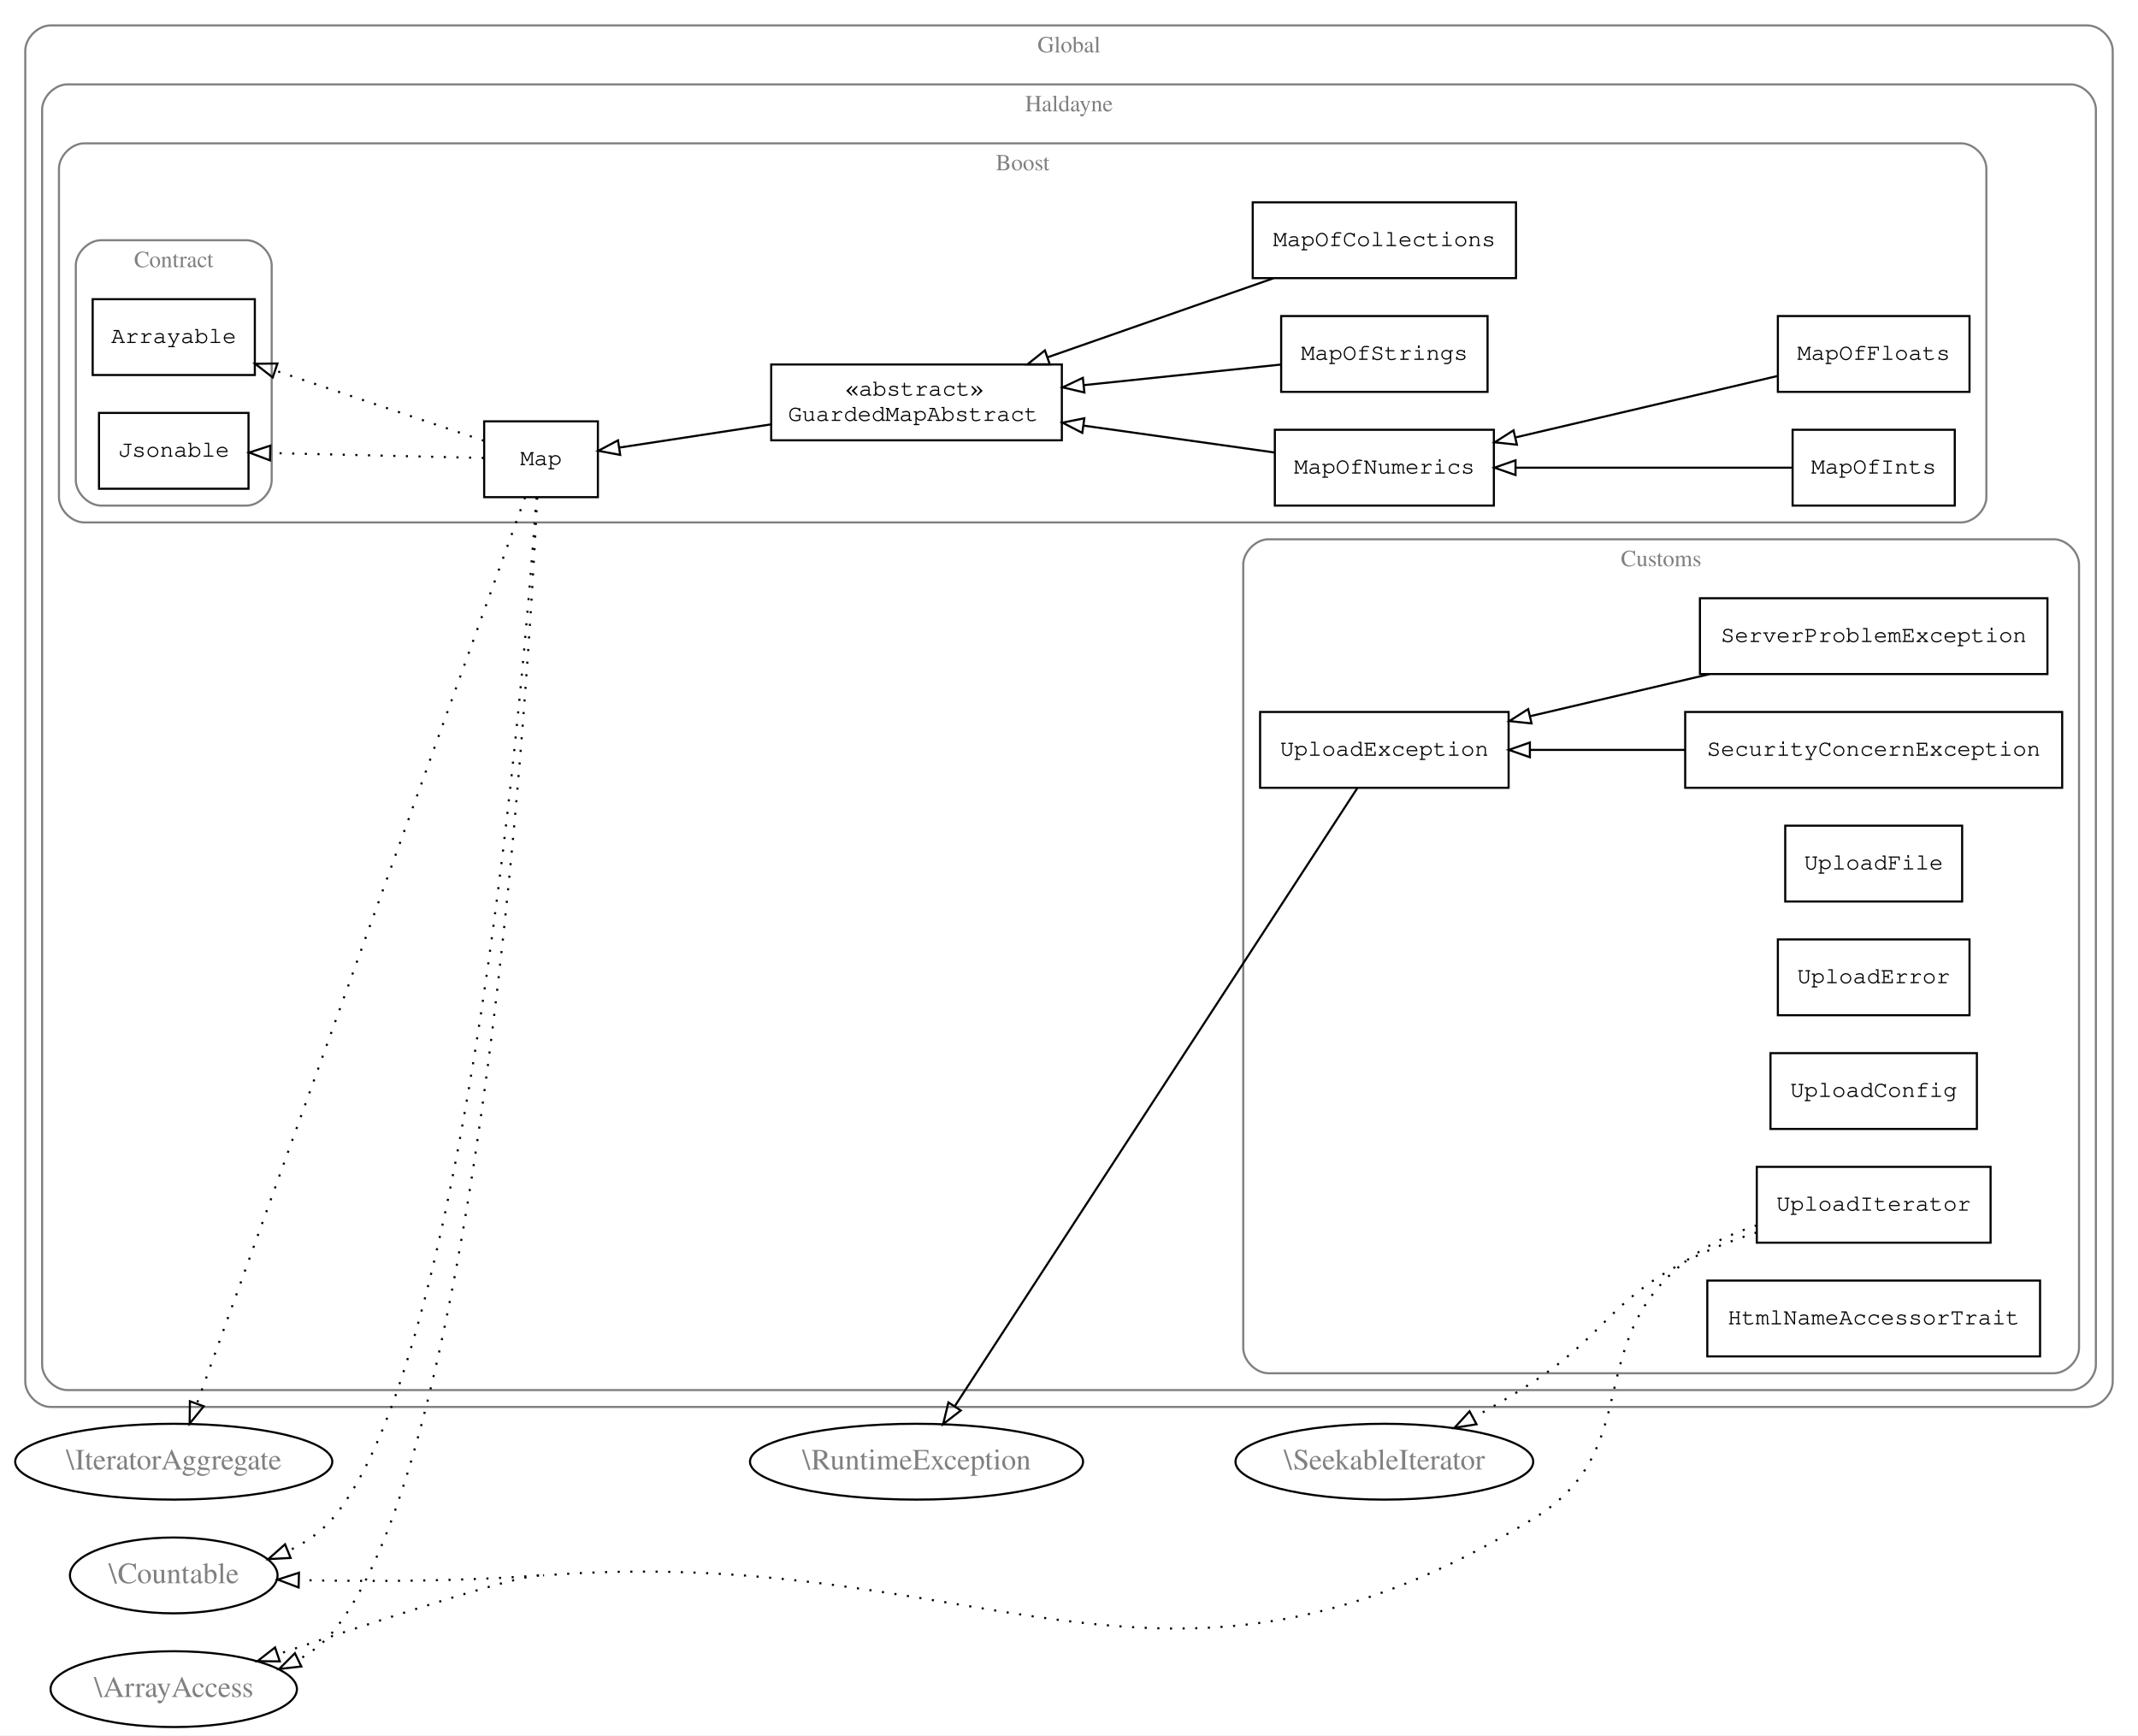
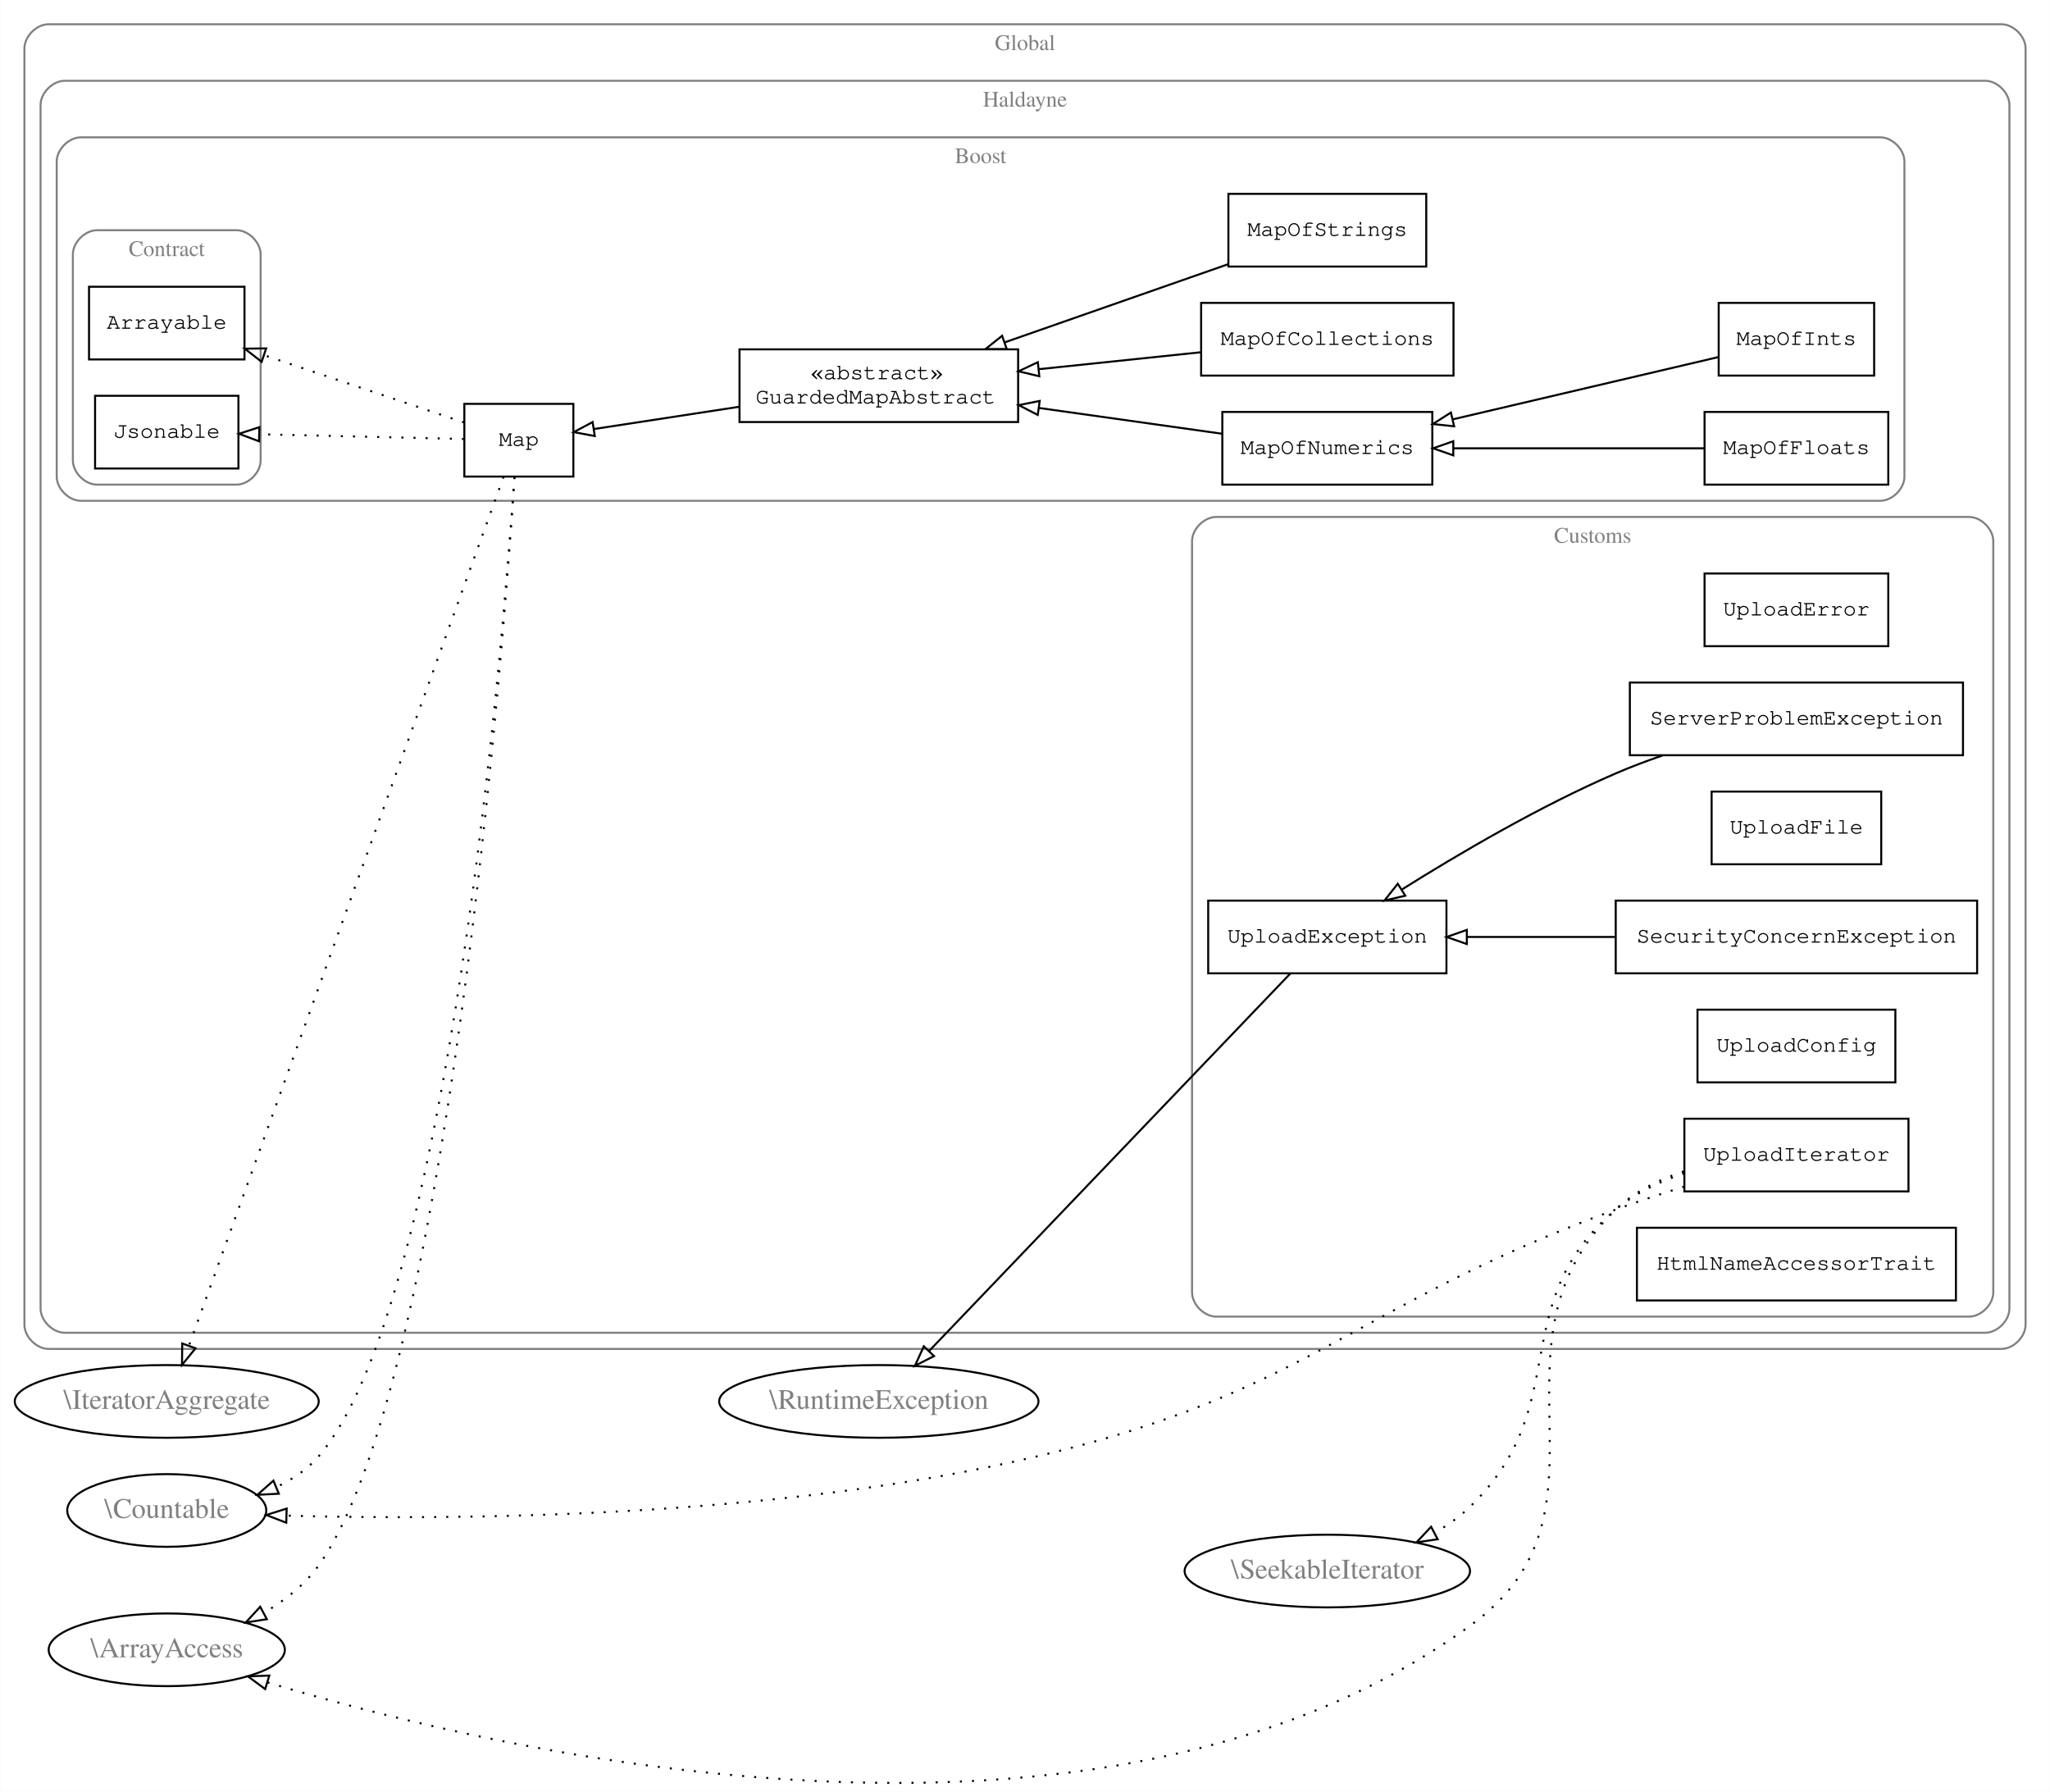
- <svg xmlns="http://www.w3.org/2000/svg" width="1015pt" height="824pt" viewBox="0.00 0.00 1015.17 824.00">
-   <g id="graph0" class="graph" transform="scale(1 1) rotate(0) translate(4 820)">
-     <polygon fill="white" stroke="none" points="-4,4 -4,-820 1011.17,-820 1011.17,4 -4,4" />
+ <svg xmlns="http://www.w3.org/2000/svg" width="1015pt" height="887pt" viewBox="0.00 0.00 1015.17 887.31">
+   <g id="graph0" class="graph" transform="scale(1 1) rotate(0) translate(4 883.311)">
+     <polygon fill="white" stroke="none" points="-4,4 -4,-883.311 1011.17,-883.311 1011.17,4 -4,4" />
    <g id="clust1" class="cluster">
-       <path fill="none" stroke="gray" d="M20,-152C20,-152 987.167,-152 987.167,-152 993.167,-152 999.167,-158 999.167,-164 999.167,-164 999.167,-796 999.167,-796 999.167,-802 993.167,-808 987.167,-808 987.167,-808 20,-808 20,-808 14,-808 8,-802 8,-796 8,-796 8,-164 8,-164 8,-158 14,-152 20,-152" />
-       <text text-anchor="middle" x="503.583" y="-795.2" font-family="Times,serif" font-size="11.00" fill="gray">Global</text>
+       <path fill="none" stroke="gray" d="M20,-215.311C20,-215.311 987.167,-215.311 987.167,-215.311 993.167,-215.311 999.167,-221.311 999.167,-227.311 999.167,-227.311 999.167,-859.311 999.167,-859.311 999.167,-865.311 993.167,-871.311 987.167,-871.311 987.167,-871.311 20,-871.311 20,-871.311 14,-871.311 8,-865.311 8,-859.311 8,-859.311 8,-227.311 8,-227.311 8,-221.311 14,-215.311 20,-215.311" />
+       <text text-anchor="middle" x="503.583" y="-858.511" font-family="Times,serif" font-size="11.00" fill="gray">Global</text>
    </g>
    <g id="clust2" class="cluster">
-       <path fill="none" stroke="gray" d="M28,-160C28,-160 979.167,-160 979.167,-160 985.167,-160 991.167,-166 991.167,-172 991.167,-172 991.167,-768 991.167,-768 991.167,-774 985.167,-780 979.167,-780 979.167,-780 28,-780 28,-780 22,-780 16,-774 16,-768 16,-768 16,-172 16,-172 16,-166 22,-160 28,-160" />
-       <text text-anchor="middle" x="503.583" y="-767.2" font-family="Times,serif" font-size="11.00" fill="gray">Haldayne</text>
+       <path fill="none" stroke="gray" d="M28,-223.311C28,-223.311 979.167,-223.311 979.167,-223.311 985.167,-223.311 991.167,-229.311 991.167,-235.311 991.167,-235.311 991.167,-831.311 991.167,-831.311 991.167,-837.311 985.167,-843.311 979.167,-843.311 979.167,-843.311 28,-843.311 28,-843.311 22,-843.311 16,-837.311 16,-831.311 16,-831.311 16,-235.311 16,-235.311 16,-229.311 22,-223.311 28,-223.311" />
+       <text text-anchor="middle" x="503.583" y="-830.511" font-family="Times,serif" font-size="11.00" fill="gray">Haldayne</text>
    </g>
    <g id="clust3" class="cluster">
-       <path fill="none" stroke="gray" d="M36,-572C36,-572 927.167,-572 927.167,-572 933.167,-572 939.167,-578 939.167,-584 939.167,-584 939.167,-740 939.167,-740 939.167,-746 933.167,-752 927.167,-752 927.167,-752 36,-752 36,-752 30,-752 24,-746 24,-740 24,-740 24,-584 24,-584 24,-578 30,-572 36,-572" />
-       <text text-anchor="middle" x="481.583" y="-739.2" font-family="Times,serif" font-size="11.00" fill="gray">Boost</text>
+       <path fill="none" stroke="gray" d="M598.323,-231.311C598.323,-231.311 971.167,-231.311 971.167,-231.311 977.167,-231.311 983.167,-237.311 983.167,-243.311 983.167,-243.311 983.167,-615.311 983.167,-615.311 983.167,-621.311 977.167,-627.311 971.167,-627.311 971.167,-627.311 598.323,-627.311 598.323,-627.311 592.323,-627.311 586.323,-621.311 586.323,-615.311 586.323,-615.311 586.323,-243.311 586.323,-243.311 586.323,-237.311 592.323,-231.311 598.323,-231.311" />
+       <text text-anchor="middle" x="784.745" y="-614.511" font-family="Times,serif" font-size="11.00" fill="gray">Customs</text>
    </g>
    <g id="clust4" class="cluster">
-       <path fill="none" stroke="gray" d="M44,-580C44,-580 113,-580 113,-580 119,-580 125,-586 125,-592 125,-592 125,-694 125,-694 125,-700 119,-706 113,-706 113,-706 44,-706 44,-706 38,-706 32,-700 32,-694 32,-694 32,-592 32,-592 32,-586 38,-580 44,-580" />
-       <text text-anchor="middle" x="78.5" y="-693.2" font-family="Times,serif" font-size="11.00" fill="gray">Contract</text>
+       <path fill="none" stroke="gray" d="M36,-635.311C36,-635.311 927.167,-635.311 927.167,-635.311 933.167,-635.311 939.167,-641.311 939.167,-647.311 939.167,-647.311 939.167,-803.311 939.167,-803.311 939.167,-809.311 933.167,-815.311 927.167,-815.311 927.167,-815.311 36,-815.311 36,-815.311 30,-815.311 24,-809.311 24,-803.311 24,-803.311 24,-647.311 24,-647.311 24,-641.311 30,-635.311 36,-635.311" />
+       <text text-anchor="middle" x="481.583" y="-802.511" font-family="Times,serif" font-size="11.00" fill="gray">Boost</text>
    </g>
    <g id="clust5" class="cluster">
-       <path fill="none" stroke="gray" d="M598.323,-168C598.323,-168 971.167,-168 971.167,-168 977.167,-168 983.167,-174 983.167,-180 983.167,-180 983.167,-552 983.167,-552 983.167,-558 977.167,-564 971.167,-564 971.167,-564 598.323,-564 598.323,-564 592.323,-564 586.323,-558 586.323,-552 586.323,-552 586.323,-180 586.323,-180 586.323,-174 592.323,-168 598.323,-168" />
-       <text text-anchor="middle" x="784.745" y="-551.2" font-family="Times,serif" font-size="11.00" fill="gray">Customs</text>
+       <path fill="none" stroke="gray" d="M44,-643.311C44,-643.311 113,-643.311 113,-643.311 119,-643.311 125,-649.311 125,-655.311 125,-655.311 125,-757.311 125,-757.311 125,-763.311 119,-769.311 113,-769.311 113,-769.311 44,-769.311 44,-769.311 38,-769.311 32,-763.311 32,-757.311 32,-757.311 32,-655.311 32,-655.311 32,-649.311 38,-643.311 44,-643.311" />
+       <text text-anchor="middle" x="78.5" y="-756.511" font-family="Times,serif" font-size="11.00" fill="gray">Contract</text>
    </g>
    <g id="node1" class="node">
-       <polygon fill="none" stroke="black" points="117,-678 40,-678 40,-642 117,-642 117,-678" />
-       <text text-anchor="middle" x="78.5" y="-657.2" font-family="Courier,monospace" font-size="11.00">Arrayable</text>
+       <polygon fill="none" stroke="black" points="931.167,-599.311 840.167,-599.311 840.167,-563.311 931.167,-563.311 931.167,-599.311" />
+       <text text-anchor="middle" x="885.667" y="-578.511" font-family="Courier,monospace" font-size="11.00">UploadError</text>
    </g>
    <g id="node2" class="node">
-       <polygon fill="none" stroke="black" points="114,-624 43,-624 43,-588 114,-588 114,-624" />
-       <text text-anchor="middle" x="78.5" y="-603.2" font-family="Courier,monospace" font-size="11.00">Jsonable</text>
+       <polygon fill="none" stroke="black" points="712.323,-437.311 594.323,-437.311 594.323,-401.311 712.323,-401.311 712.323,-437.311" />
+       <text text-anchor="middle" x="653.323" y="-416.511" font-family="Courier,monospace" font-size="11.00">UploadException</text>
+     </g>
+     <g id="node18" class="node">
+       <ellipse fill="none" stroke="black" cx="431.186" cy="-189.311" rx="79.087" ry="18" />
+       <text text-anchor="middle" x="431.186" y="-185.611" font-family="Times,serif" font-size="14.00" fill="gray">\RuntimeException</text>
+     </g>
+     <g id="edge1" class="edge">
+       <path fill="none" stroke="black" d="M635.049,-401.264C595.972,-360.436 500.719,-260.915 456.049,-214.243" />
+       <polygon fill="none" stroke="black" points="458.52,-211.764 449.077,-206.959 453.463,-216.604 458.52,-211.764" />
    </g>
    <g id="node3" class="node">
-       <polygon fill="none" stroke="black" points="702.323,-670 604.323,-670 604.323,-634 702.323,-634 702.323,-670" />
-       <text text-anchor="middle" x="653.323" y="-649.2" font-family="Courier,monospace" font-size="11.00">MapOfStrings</text>
+       <polygon fill="none" stroke="black" points="968.167,-545.311 803.167,-545.311 803.167,-509.311 968.167,-509.311 968.167,-545.311" />
+       <text text-anchor="middle" x="885.667" y="-524.511" font-family="Courier,monospace" font-size="11.00">ServerProblemException</text>
+     </g>
+     <g id="edge2" class="edge">
+       <path fill="none" stroke="black" d="M819.301,-509.182C811.411,-506.464 803.541,-503.494 796.167,-500.311 758.577,-484.086 718.272,-460.399 690.269,-442.827" />
+       <polygon fill="none" stroke="black" points="691.95,-439.749 681.629,-437.354 688.204,-445.662 691.95,-439.749" />
+     </g>
+     <g id="node4" class="node">
+       <polygon fill="none" stroke="black" points="927.667,-491.311 843.667,-491.311 843.667,-455.311 927.667,-455.311 927.667,-491.311" />
+       <text text-anchor="middle" x="885.667" y="-470.511" font-family="Courier,monospace" font-size="11.00">UploadFile</text>
+     </g>
+     <g id="node5" class="node">
+       <polygon fill="none" stroke="black" points="975.167,-437.311 796.167,-437.311 796.167,-401.311 975.167,-401.311 975.167,-437.311" />
+       <text text-anchor="middle" x="885.667" y="-416.511" font-family="Courier,monospace" font-size="11.00">SecurityConcernException</text>
+     </g>
+     <g id="edge3" class="edge">
+       <path fill="none" stroke="black" d="M795.939,-419.311C771.541,-419.311 745.469,-419.311 722.432,-419.311" />
+       <polygon fill="none" stroke="black" points="722.419,-415.811 712.419,-419.311 722.419,-422.811 722.419,-415.811" />
    </g>
    <g id="node6" class="node">
-       <polygon fill="none" stroke="black" points="500.186,-647 362.186,-647 362.186,-611 500.186,-611 500.186,-647" />
-       <text text-anchor="start" x="397.186" y="-632.2" font-family="Courier,monospace" font-size="11.00">«abstract»</text>
-       <text text-anchor="start" x="370.186" y="-620.2" font-family="Courier,monospace" font-size="11.00">GuardedMapAbstract</text>
-     </g>
-     <g id="edge1" class="edge">
-       <path fill="none" stroke="black" d="M604.285,-646.981C576.888,-644.118 541.878,-640.461 510.596,-637.192" />
-       <polygon fill="none" stroke="black" points="510.895,-633.705 500.585,-636.146 510.167,-640.667 510.895,-633.705" />
-     </g>
-     <g id="node4" class="node">
-       <polygon fill="none" stroke="black" points="931.167,-670 840.167,-670 840.167,-634 931.167,-634 931.167,-670" />
-       <text text-anchor="middle" x="885.667" y="-649.2" font-family="Courier,monospace" font-size="11.00">MapOfFloats</text>
+       <polygon fill="none" stroke="black" points="934.667,-383.311 836.667,-383.311 836.667,-347.311 934.667,-347.311 934.667,-383.311" />
+       <text text-anchor="middle" x="885.667" y="-362.511" font-family="Courier,monospace" font-size="11.00">UploadConfig</text>
    </g>
    <g id="node7" class="node">
-       <polygon fill="none" stroke="black" points="705.323,-616 601.323,-616 601.323,-580 705.323,-580 705.323,-616" />
-       <text text-anchor="middle" x="653.323" y="-595.2" font-family="Courier,monospace" font-size="11.00">MapOfNumerics</text>
+       <polygon fill="none" stroke="black" points="941.167,-329.311 830.167,-329.311 830.167,-293.311 941.167,-293.311 941.167,-329.311" />
+       <text text-anchor="middle" x="885.667" y="-308.511" font-family="Courier,monospace" font-size="11.00">UploadIterator</text>
+     </g>
+     <g id="node19" class="node">
+       <ellipse fill="none" stroke="black" cx="78.5" cy="-66.311" rx="58.49" ry="18" />
+       <text text-anchor="middle" x="78.5" y="-62.611" font-family="Times,serif" font-size="14.00" fill="gray">\ArrayAccess</text>
    </g>
    <g id="edge4" class="edge">
-       <path fill="none" stroke="black" d="M839.981,-641.524C804.672,-633.247 755.002,-621.602 715.921,-612.441" />
-       <polygon fill="none" stroke="black" points="716.25,-608.923 705.715,-610.048 714.652,-615.738 716.25,-608.923" />
+       <path fill="none" stroke="black" stroke-dasharray="1,5" d="M829.834,-303.198C817.552,-299.189 805.434,-293.214 796.167,-284.311 726.225,-217.121 802.729,-135.182 724.167,-78.311 540.682,54.512 244.481,-15.144 128.394,-50.172" />
+       <polygon fill="none" stroke="black" points="127.245,-46.864 118.71,-53.141 129.297,-53.556 127.245,-46.864" />
    </g>
-     <g id="node5" class="node">
-       <polygon fill="none" stroke="black" points="924.167,-616 847.167,-616 847.167,-580 924.167,-580 924.167,-616" />
-       <text text-anchor="middle" x="885.667" y="-595.2" font-family="Courier,monospace" font-size="11.00">MapOfInts</text>
+     <g id="node20" class="node">
+       <ellipse fill="none" stroke="black" cx="653.323" cy="-105.311" rx="70.688" ry="18" />
+       <text text-anchor="middle" x="653.323" y="-101.611" font-family="Times,serif" font-size="14.00" fill="gray">\SeekableIterator</text>
    </g>
    <g id="edge5" class="edge">
-       <path fill="none" stroke="black" d="M847.145,-598C811.578,-598 757.518,-598 715.68,-598" />
-       <polygon fill="none" stroke="black" points="715.598,-594.5 705.598,-598 715.598,-601.5 715.598,-594.5" />
+       <path fill="none" stroke="black" stroke-dasharray="1,5" d="M830.101,-302.242C817.951,-298.264 805.826,-292.542 796.167,-284.311 740.794,-237.127 776.268,-188.084 724.167,-137.311 718.979,-132.256 712.848,-127.905 706.409,-124.187" />
+       <polygon fill="none" stroke="black" points="707.976,-121.057 697.496,-119.504 704.72,-127.254 707.976,-121.057" />
+     </g>
+     <g id="node21" class="node">
+       <ellipse fill="none" stroke="black" cx="78.5" cy="-135.311" rx="49.291" ry="18" />
+       <text text-anchor="middle" x="78.5" y="-131.611" font-family="Times,serif" font-size="14.00" fill="gray">\Countable</text>
+     </g>
+     <g id="edge6" class="edge">
+       <path fill="none" stroke="black" stroke-dasharray="1,5" d="M830.069,-295.661C818.786,-292.146 807.032,-288.276 796.167,-284.311 666.465,-236.988 644.811,-194.201 510.479,-162.311 380.064,-131.351 221.594,-130.467 137.87,-132.749" />
+       <polygon fill="none" stroke="black" points="137.683,-129.253 127.792,-133.05 137.891,-136.25 137.683,-129.253" />
+     </g>
+     <g id="node8" class="node">
+       <polygon fill="none" stroke="black" points="964.667,-275.311 806.667,-275.311 806.667,-239.311 964.667,-239.311 964.667,-275.311" />
+       <text text-anchor="middle" x="885.667" y="-254.511" font-family="Courier,monospace" font-size="11.00">HtmlNameAccessorTrait</text>
    </g>
    <g id="node9" class="node">
-       <polygon fill="none" stroke="black" points="279.893,-620 225.893,-620 225.893,-584 279.893,-584 279.893,-620" />
-       <text text-anchor="middle" x="252.893" y="-599.2" font-family="Courier,monospace" font-size="11.00">Map</text>
+       <polygon fill="none" stroke="black" points="117,-741.311 40,-741.311 40,-705.311 117,-705.311 117,-741.311" />
+       <text text-anchor="middle" x="78.5" y="-720.511" font-family="Courier,monospace" font-size="11.00">Arrayable</text>
    </g>
-     <g id="edge6" class="edge">
-       <path fill="none" stroke="black" d="M362.027,-618.561C337.492,-614.803 310.776,-610.712 290.038,-607.536" />
-       <polygon fill="none" stroke="black" points="290.493,-604.065 280.078,-606.01 289.433,-610.984 290.493,-604.065" />
+     <g id="node10" class="node">
+       <polygon fill="none" stroke="black" points="114,-687.311 43,-687.311 43,-651.311 114,-651.311 114,-687.311" />
+       <text text-anchor="middle" x="78.5" y="-666.511" font-family="Courier,monospace" font-size="11.00">Jsonable</text>
+     </g>
+     <g id="node11" class="node">
+       <polygon fill="none" stroke="black" points="702.323,-787.311 604.323,-787.311 604.323,-751.311 702.323,-751.311 702.323,-787.311" />
+       <text text-anchor="middle" x="653.323" y="-766.511" font-family="Courier,monospace" font-size="11.00">MapOfStrings</text>
+     </g>
+     <g id="node13" class="node">
+       <polygon fill="none" stroke="black" points="500.186,-710.311 362.186,-710.311 362.186,-674.311 500.186,-674.311 500.186,-710.311" />
+       <text text-anchor="start" x="397.186" y="-695.511" font-family="Courier,monospace" font-size="11.00">«abstract»</text>
+       <text text-anchor="start" x="370.186" y="-683.511" font-family="Courier,monospace" font-size="11.00">GuardedMapAbstract</text>
+     </g>
+     <g id="edge7" class="edge">
+       <path fill="none" stroke="black" d="M604.285,-752.508C571.791,-741.143 528.588,-726.031 493.598,-713.792" />
+       <polygon fill="none" stroke="black" points="494.557,-710.42 483.962,-710.422 492.246,-717.027 494.557,-710.42" />
+     </g>
+     <g id="node12" class="node">
+       <polygon fill="none" stroke="black" points="705.323,-679.311 601.323,-679.311 601.323,-643.311 705.323,-643.311 705.323,-679.311" />
+       <text text-anchor="middle" x="653.323" y="-658.511" font-family="Courier,monospace" font-size="11.00">MapOfNumerics</text>
+     </g>
+     <g id="edge8" class="edge">
+       <path fill="none" stroke="black" d="M601.266,-668.501C574.335,-672.294 540.713,-677.028 510.56,-681.275" />
+       <polygon fill="none" stroke="black" points="509.896,-677.833 500.482,-682.694 510.872,-684.765 509.896,-677.833" />
+     </g>
+     <g id="node16" class="node">
+       <polygon fill="none" stroke="black" points="279.893,-683.311 225.893,-683.311 225.893,-647.311 279.893,-647.311 279.893,-683.311" />
+       <text text-anchor="middle" x="252.893" y="-662.511" font-family="Courier,monospace" font-size="11.00">Map</text>
+     </g>
+     <g id="edge9" class="edge">
+       <path fill="none" stroke="black" d="M362.027,-681.872C337.492,-678.115 310.776,-674.023 290.038,-670.847" />
+       <polygon fill="none" stroke="black" points="290.493,-667.376 280.078,-669.322 289.433,-674.295 290.493,-667.376" />
+     </g>
+     <g id="node14" class="node">
+       <polygon fill="none" stroke="black" points="715.823,-733.311 590.823,-733.311 590.823,-697.311 715.823,-697.311 715.823,-733.311" />
+       <text text-anchor="middle" x="653.323" y="-712.511" font-family="Courier,monospace" font-size="11.00">MapOfCollections</text>
+     </g>
+     <g id="edge10" class="edge">
+       <path fill="none" stroke="black" d="M590.71,-708.874C565.784,-706.27 536.716,-703.233 510.328,-700.476" />
+       <polygon fill="none" stroke="black" points="510.67,-696.992 500.36,-699.434 509.942,-703.954 510.67,-696.992" />
+     </g>
+     <g id="node15" class="node">
+       <polygon fill="none" stroke="black" points="924.167,-733.311 847.167,-733.311 847.167,-697.311 924.167,-697.311 924.167,-733.311" />
+       <text text-anchor="middle" x="885.667" y="-712.511" font-family="Courier,monospace" font-size="11.00">MapOfInts</text>
    </g>
    <g id="edge11" class="edge">
-       <path fill="none" stroke="black" d="M601.266,-605.19C574.335,-608.982 540.713,-613.717 510.56,-617.963" />
-       <polygon fill="none" stroke="black" points="509.896,-614.522 500.482,-619.383 510.872,-621.454 509.896,-614.522" />
+       <path fill="none" stroke="black" d="M847.145,-706.515C811.503,-698.159 757.29,-685.45 715.415,-675.633" />
+       <polygon fill="none" stroke="black" points="716.133,-672.207 705.598,-673.332 714.535,-679.022 716.133,-672.207" />
    </g>
-     <g id="node8" class="node">
-       <polygon fill="none" stroke="black" points="715.823,-724 590.823,-724 590.823,-688 715.823,-688 715.823,-724" />
-       <text text-anchor="middle" x="653.323" y="-703.2" font-family="Courier,monospace" font-size="11.00">MapOfCollections</text>
+     <g id="edge13" class="edge">
+       <path fill="none" stroke="black" stroke-dasharray="1,5" d="M225.71,-674.12C199.504,-682.937 158.606,-696.697 126.721,-707.424" />
+       <polygon fill="none" stroke="black" points="125.503,-704.141 117.141,-710.647 127.735,-710.776 125.503,-704.141" />
+     </g>
+     <g id="edge14" class="edge">
+       <path fill="none" stroke="black" stroke-dasharray="1,5" d="M225.71,-665.919C198.852,-666.542 156.562,-667.523 124.358,-668.27" />
+       <polygon fill="none" stroke="black" points="124.205,-664.773 114.289,-668.504 124.368,-671.771 124.205,-664.773" />
+     </g>
+     <g id="edge15" class="edge">
+       <path fill="none" stroke="black" stroke-dasharray="1,5" d="M250.755,-647.041C245.102,-561.228 217.74,-198.601 153.893,-108.311 146.936,-98.472 136.901,-90.648 126.443,-84.55" />
+       <polygon fill="none" stroke="black" points="128.085,-81.46 117.617,-79.828 124.783,-87.632 128.085,-81.46" />
    </g>
    <g id="edge12" class="edge">
-       <path fill="none" stroke="black" d="M600.711,-687.947C568.672,-676.74 527.324,-662.277 493.603,-650.482" />
-       <polygon fill="none" stroke="black" points="494.451,-647.071 483.856,-647.073 492.14,-653.679 494.451,-647.071" />
+       <path fill="none" stroke="black" stroke-dasharray="1,5" d="M250.718,-647.248C245.116,-566.352 218.658,-238.038 153.893,-162.311 148.245,-155.707 140.846,-150.718 132.907,-146.949" />
+       <polygon fill="none" stroke="black" points="133.992,-143.611 123.412,-143.062 131.34,-150.089 133.992,-143.611" />
    </g>
-     <g id="edge14" class="edge">
-       <path fill="none" stroke="black" stroke-dasharray="1,5" d="M225.71,-610.809C199.504,-619.626 158.606,-633.386 126.721,-644.113" />
-       <polygon fill="none" stroke="black" points="125.503,-640.83 117.141,-647.336 127.735,-647.465 125.503,-640.83" />
-     </g>
-     <g id="edge15" class="edge">
-       <path fill="none" stroke="black" stroke-dasharray="1,5" d="M225.71,-602.608C198.852,-603.231 156.562,-604.212 124.358,-604.959" />
-       <polygon fill="none" stroke="black" points="124.205,-601.462 114.289,-605.193 124.368,-608.46 124.205,-601.462" />
-     </g>
-     <g id="node19" class="node">
-       <ellipse fill="none" stroke="black" cx="78.5" cy="-18" rx="58.49" ry="18" />
-       <text text-anchor="middle" x="78.5" y="-14.3" font-family="Times,serif" font-size="14.00" fill="gray">\ArrayAccess</text>
+     <g id="node22" class="node">
+       <ellipse fill="none" stroke="black" cx="78.5" cy="-189.311" rx="75.287" ry="18" />
+       <text text-anchor="middle" x="78.5" y="-185.611" font-family="Times,serif" font-size="14.00" fill="gray">\IteratorAggregate</text>
    </g>
    <g id="edge16" class="edge">
-       <path fill="none" stroke="black" stroke-dasharray="1,5" d="M251.083,-583.775C246.894,-497.387 225.076,-129.786 153.893,-45 149.441,-39.697 143.86,-35.436 137.766,-32.012" />
-       <polygon fill="none" stroke="black" points="139.07,-28.756 128.542,-27.57 136.033,-35.062 139.07,-28.756" />
+       <path fill="none" stroke="black" stroke-dasharray="1,5" d="M245.346,-647.233C219.078,-574.705 121.234,-304.545 89.504,-216.932" />
+       <polygon fill="none" stroke="black" points="92.75,-215.618 86.054,-207.408 86.168,-218.002 92.75,-215.618" />
    </g>
-     <g id="node21" class="node">
-       <ellipse fill="none" stroke="black" cx="78.5" cy="-72" rx="49.291" ry="18" />
-       <text text-anchor="middle" x="78.5" y="-68.3" font-family="Times,serif" font-size="14.00" fill="gray">\Countable</text>
-     </g>
-     <g id="edge13" class="edge">
-       <path fill="none" stroke="black" stroke-dasharray="1,5" d="M250.718,-583.936C245.116,-503.041 218.658,-174.727 153.893,-99 148.245,-92.395 140.846,-87.406 132.907,-83.638" />
-       <polygon fill="none" stroke="black" points="133.992,-80.3 123.412,-79.75 131.34,-86.778 133.992,-80.3" />
-     </g>
-     <g id="node22" class="node">
-       <ellipse fill="none" stroke="black" cx="78.5" cy="-126" rx="75.287" ry="18" />
-       <text text-anchor="middle" x="78.5" y="-122.3" font-family="Times,serif" font-size="14.00" fill="gray">\IteratorAggregate</text>
+     <g id="node17" class="node">
+       <polygon fill="none" stroke="black" points="931.167,-679.311 840.167,-679.311 840.167,-643.311 931.167,-643.311 931.167,-679.311" />
+       <text text-anchor="middle" x="885.667" y="-658.511" font-family="Courier,monospace" font-size="11.00">MapOfFloats</text>
    </g>
    <g id="edge17" class="edge">
-       <path fill="none" stroke="black" stroke-dasharray="1,5" d="M245.346,-583.921C219.078,-511.394 121.234,-241.233 89.504,-153.621" />
-       <polygon fill="none" stroke="black" points="92.75,-152.307 86.054,-144.097 86.168,-154.691 92.75,-152.307" />
-     </g>
-     <g id="node10" class="node">
-       <polygon fill="none" stroke="black" points="712.323,-482 594.323,-482 594.323,-446 712.323,-446 712.323,-482" />
-       <text text-anchor="middle" x="653.323" y="-461.2" font-family="Courier,monospace" font-size="11.00">UploadException</text>
-     </g>
-     <g id="node18" class="node">
-       <ellipse fill="none" stroke="black" cx="431.186" cy="-126" rx="79.087" ry="18" />
-       <text text-anchor="middle" x="431.186" y="-122.3" font-family="Times,serif" font-size="14.00" fill="gray">\RuntimeException</text>
-     </g>
-     <g id="edge2" class="edge">
-       <path fill="none" stroke="black" d="M640.487,-445.828C603.896,-389.645 492.473,-218.565 449.419,-152.46" />
-       <polygon fill="none" stroke="black" points="452.203,-150.321 443.813,-143.852 446.338,-154.142 452.203,-150.321" />
-     </g>
-     <g id="node11" class="node">
-       <polygon fill="none" stroke="black" points="968.167,-536 803.167,-536 803.167,-500 968.167,-500 968.167,-536" />
-       <text text-anchor="middle" x="885.667" y="-515.2" font-family="Courier,monospace" font-size="11.00">ServerProblemException</text>
-     </g>
-     <g id="edge3" class="edge">
-       <path fill="none" stroke="black" d="M807.645,-499.944C780.16,-493.5 749.407,-486.291 722.7,-480.03" />
-       <polygon fill="none" stroke="black" points="723.212,-476.555 712.677,-477.68 721.614,-483.37 723.212,-476.555" />
-     </g>
-     <g id="node12" class="node">
-       <polygon fill="none" stroke="black" points="975.167,-482 796.167,-482 796.167,-446 975.167,-446 975.167,-482" />
-       <text text-anchor="middle" x="885.667" y="-461.2" font-family="Courier,monospace" font-size="11.00">SecurityConcernException</text>
-     </g>
-     <g id="edge7" class="edge">
-       <path fill="none" stroke="black" d="M795.939,-464C771.541,-464 745.469,-464 722.432,-464" />
-       <polygon fill="none" stroke="black" points="722.419,-460.5 712.419,-464 722.419,-467.5 722.419,-460.5" />
-     </g>
-     <g id="node13" class="node">
-       <polygon fill="none" stroke="black" points="927.667,-428 843.667,-428 843.667,-392 927.667,-392 927.667,-428" />
-       <text text-anchor="middle" x="885.667" y="-407.2" font-family="Courier,monospace" font-size="11.00">UploadFile</text>
-     </g>
-     <g id="node14" class="node">
-       <polygon fill="none" stroke="black" points="931.167,-374 840.167,-374 840.167,-338 931.167,-338 931.167,-374" />
-       <text text-anchor="middle" x="885.667" y="-353.2" font-family="Courier,monospace" font-size="11.00">UploadError</text>
-     </g>
-     <g id="node15" class="node">
-       <polygon fill="none" stroke="black" points="934.667,-320 836.667,-320 836.667,-284 934.667,-284 934.667,-320" />
-       <text text-anchor="middle" x="885.667" y="-299.2" font-family="Courier,monospace" font-size="11.00">UploadConfig</text>
-     </g>
-     <g id="node16" class="node">
-       <polygon fill="none" stroke="black" points="941.167,-266 830.167,-266 830.167,-230 941.167,-230 941.167,-266" />
-       <text text-anchor="middle" x="885.667" y="-245.2" font-family="Courier,monospace" font-size="11.00">UploadIterator</text>
-     </g>
-     <g id="edge8" class="edge">
-       <path fill="none" stroke="black" stroke-dasharray="1,5" d="M830.087,-238.233C818.074,-234.284 806.012,-228.75 796.167,-221 746.695,-182.057 777.924,-131.774 724.167,-99 545.413,9.98 462.631,-88.063 253.893,-72" />
-       <path fill="none" stroke="black" stroke-dasharray="1,5" d="M251.893,-72C239.279,-71.419 174.312,-50.199 127.853,-34.537" />
-       <polygon fill="none" stroke="black" points="128.839,-31.176 118.245,-31.289 126.597,-37.807 128.839,-31.176" />
-     </g>
-     <g id="node20" class="node">
-       <ellipse fill="none" stroke="black" cx="653.323" cy="-126" rx="70.688" ry="18" />
-       <text text-anchor="middle" x="653.323" y="-122.3" font-family="Times,serif" font-size="14.00" fill="gray">\SeekableIterator</text>
-     </g>
-     <g id="edge9" class="edge">
-       <path fill="none" stroke="black" stroke-dasharray="1,5" d="M830.04,-234.833C818.531,-231.104 806.695,-226.52 796.167,-221 760.019,-202.049 758.217,-186.502 724.167,-164 715.177,-158.06 705.177,-152.209 695.617,-146.946" />
-       <polygon fill="none" stroke="black" points="697.097,-143.767 686.635,-142.096 693.771,-149.926 697.097,-143.767" />
-     </g>
-     <g id="edge10" class="edge">
-       <path fill="none" stroke="black" stroke-dasharray="1,5" d="M251.893,-72C214.032,-69.087 171.355,-69.061 137.936,-69.776" />
-       <polygon fill="none" stroke="black" points="137.789,-66.279 127.877,-70.02 137.959,-73.277 137.789,-66.279" />
-     </g>
-     <g id="node17" class="node">
-       <polygon fill="none" stroke="black" points="964.667,-212 806.667,-212 806.667,-176 964.667,-176 964.667,-212" />
-       <text text-anchor="middle" x="885.667" y="-191.2" font-family="Courier,monospace" font-size="11.00">HtmlNameAccessorTrait</text>
+       <path fill="none" stroke="black" d="M839.981,-661.311C804.672,-661.311 755.002,-661.311 715.921,-661.311" />
+       <polygon fill="none" stroke="black" points="715.715,-657.811 705.715,-661.311 715.715,-664.811 715.715,-657.811" />
    </g>
  </g>
</svg>
